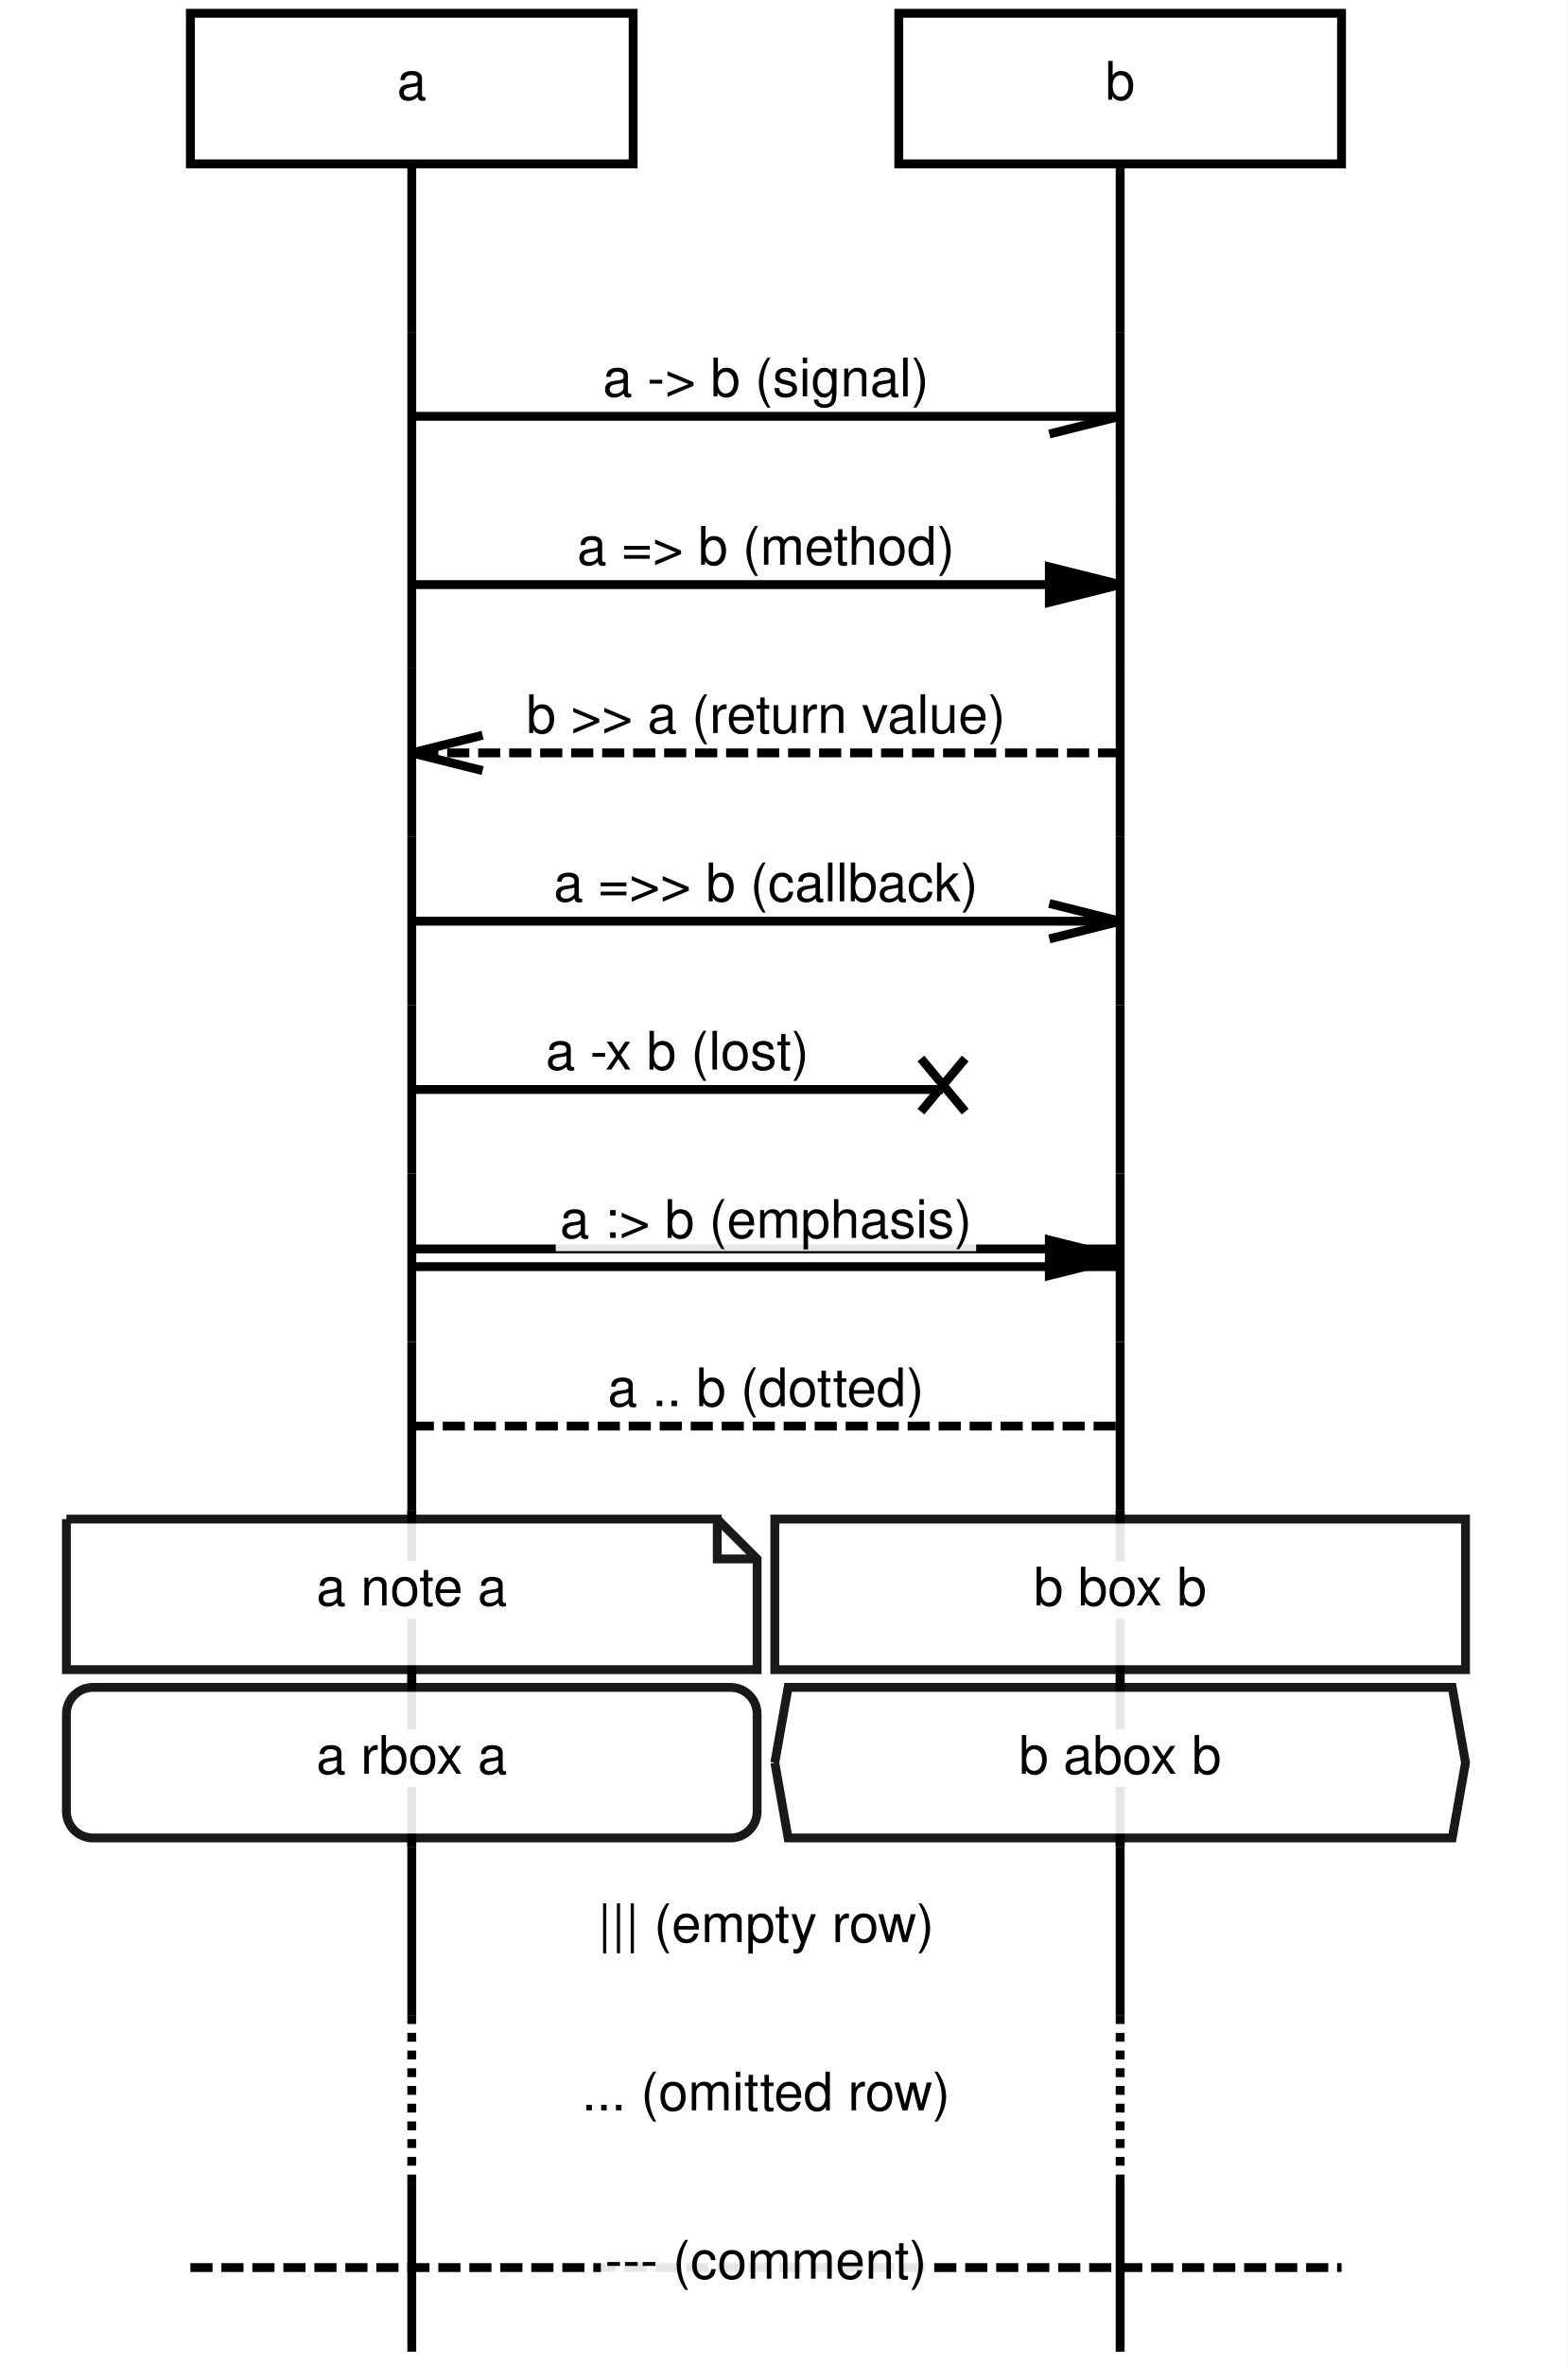
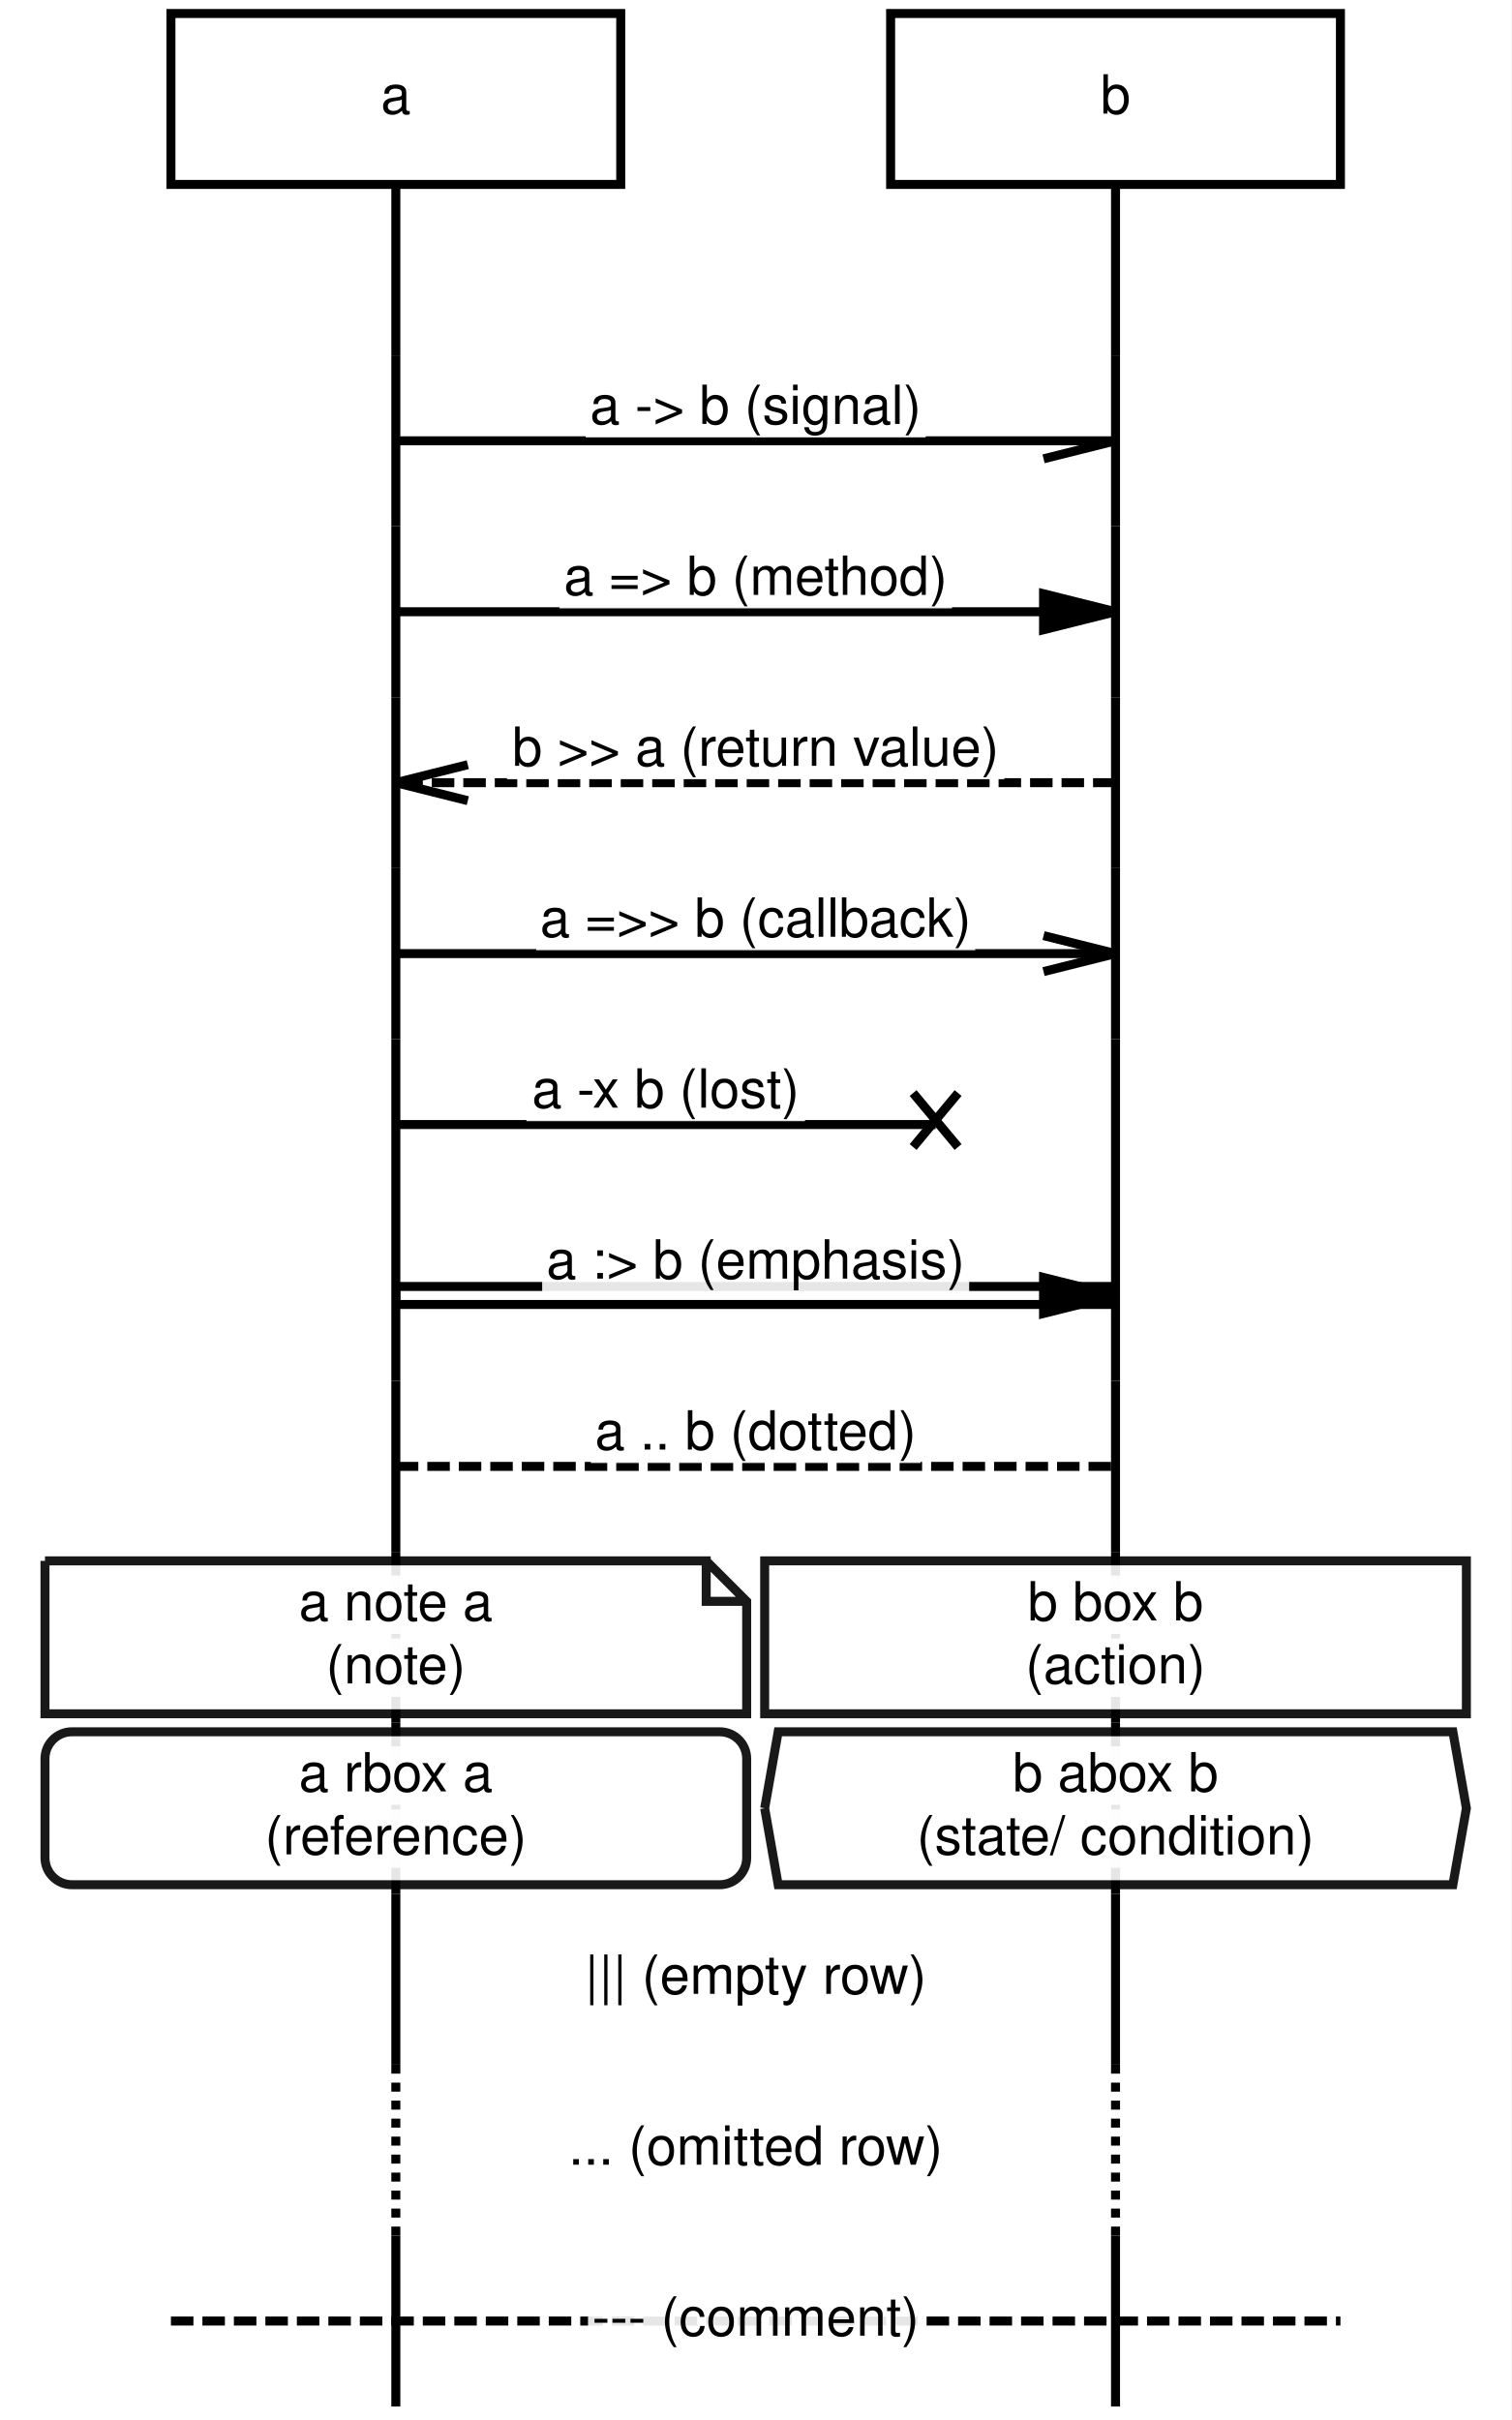
- <svg xmlns="http://www.w3.org/2000/svg" xmlns:xlink="http://www.w3.org/1999/xlink" height="534" width="354" id="svg_output" version="1.1">
+ <svg xmlns="http://www.w3.org/2000/svg" xmlns:xlink="http://www.w3.org/1999/xlink" height="538" width="336" id="mscgen_js$svg$__svg" version="1.1">
  <defs>
-     <style type="text/css">svg {     font-family: Helvetica, sans-serif;     font-size: 9pt;     background-color: white;     stroke : black;     color  : black; } rect {     fill: none;     stroke: black;     stroke-width: 2; } .bglayer {     fill:white;     stroke: white;     stroke-width: 0; } rect.textbg {     fill:white;     stroke:white;     stroke-width:0;     opacity: 0.9; } line {     stroke: black;     stroke-width: 2; } .arcrowomit {     stroke-dasharray: 2,2; } text {     color: inherit;     stroke: none;     text-anchor: middle; } text.entity {     text-decoration : underline; } text.anchor-start {     text-anchor: start; } path {     stroke : black;     stroke-width : 2;     fill : none; } .dotted {     stroke-dasharray: 5,2; } .arrow-marker {     overflow:visible; } .arrow-style { 	stroke : black;     stroke-dasharray : 100,1; /* 'none' should work, but doesn't in webkit */     stroke-width : 1; } .filled {     stroke:inherit;     fill:black; /* no-inherit */ } .signal {     marker-end : url(#signal); } .signal-both {     marker-end : url(#signal);     marker-start : url(#signal-l); } .method {     marker-end : url(#method); } .method-both {     marker-end : url(#method);     marker-start : url(#method-l); } .returnvalue {     stroke-dasharray: 5,2;     marker-end : url(#callback); } .returnvalue-both {     stroke-dasharray: 5,2;     marker-end : url(#callback);     marker-start : url(#callback-l); } .callback {     marker-end : url(#callback); } .callback-both {     marker-end : url(#callback);     marker-start : url(#callback-l); } .emphasised {     marker-end : url(#method); } .emphasised-both {     marker-end : url(#method);     marker-start : url(#method-l); } .lost {     marker-end : url(#lost); } .arcrowomit {     stroke-dasharray: 2,2; } .box {     /* fill: #ffc;  no-inherit */     fill : white;     opacity: 0.9; } .boxtext, .arctext {     font-size: 0.8em;     text-anchor: middle; } .comment {     stroke-dasharray: 5,2; }</style>
+     <style type="text/css">svg{  font-family:Helvetica,sans-serif;  font-size:9pt;  font-weight:normal;  font-style:normal;  text-decoration:none;  background-color:white;  stroke:black;  color:black;}rect{  fill:none;  stroke:black;  stroke-width: 2;}.bglayer{  fill:white;  stroke:white;  stroke-width:0;}rect.textbg{  fill:white;  stroke:white;  stroke-width:0;  opacity:0.9;}line{  stroke:black;  stroke-width:2;}.arcrowomit{  stroke-dasharray:2,2;}text{  color:inherit;  stroke:none;  text-anchor:middle;}text.entity{  text-decoration:underline;}text.anchor-start{  text-anchor:start;}path{  stroke:black;  color:black;  stroke-width:2;  fill:none;}.dotted{  stroke-dasharray:5,2;}.striped{  stroke-dasharray:10,5;}.arrow-marker{  overflow:visible;}.arrow-style{  stroke:black;  stroke-dasharray:100,1; /* 'none' should work, but doesn't in webkit */  stroke-width:1;}.filled{  stroke:inherit;  fill:black; /* no-inherit */}.arcrowomit{  stroke-dasharray:2,2;}.box{  /* fill: #ffc;  no-inherit */  fill:white;  opacity:0.9;}.boxtext, .arctext{  font-size:0.8em;  text-anchor:middle;}.comment{  stroke-dasharray:5,2;}.signal{  marker-end:url(#signal);}.signal-u{  marker-end:url(#signal-u);}.signal-both{  marker-end:url(#signal);  marker-start:url(#signal-l);}.signal-both-u{  marker-end:url(#signal-u);  marker-start:url(#signal-lu);}.signal-both-self{  marker-end:url(#signal-u);  marker-start:url(#signal-l);}.method{  marker-end:url(#method);}.method-both{  marker-end:url(#method);  marker-start:url(#method-l);}.returnvalue{  stroke-dasharray:5,2;  marker-end:url(#callback);}.returnvalue-both{  stroke-dasharray:5,2;  marker-end:url(#callback);  marker-start:url(#callback-l);}.callback{  marker-end:url(#callback);}.callback-both{  marker-end:url(#callback);  marker-start:url(#callback-l);}.emphasised{  marker-end:url(#method);}.emphasised-both{  marker-end:url(#method);  marker-start:url(#method-l);}.lost{  marker-end:url(#lost);}.inherit{  stroke:inherit;  color:inherit;}.inherit-fill{  fill:inherit;}.watermark{  stroke:black;  color:black;  fill:black;  font-size: 48pt;  font-weight:bold;  opacity:0.14;}</style>
    <marker markerHeight="10" markerWidth="10" markerUnits="strokeWidth" refY="3" refX="9" viewBox="0 0 10 10" class="arrow-marker" id="signal" orient="auto">
      <path class="arrow-style" d="M 9 3 l -8 2" />
    </marker>
+     <marker markerHeight="10" markerWidth="10" markerUnits="strokeWidth" refY="3" refX="9" viewBox="0 0 10 10" class="arrow-marker" id="signal-u" orient="auto">
+       <path class="arrow-style" d="M 9 3 l -8 -2" />
+     </marker>
    <marker markerHeight="10" markerWidth="10" markerUnits="strokeWidth" refY="3" refX="9" viewBox="0 0 10 10" class="arrow-marker" id="signal-l" orient="auto">
      <path class="arrow-style" d="M 9 3 l 8 2" />
    </marker>
+     <marker markerHeight="10" markerWidth="10" markerUnits="strokeWidth" refY="3" refX="9" viewBox="0 0 10 10" class="arrow-marker" id="signal-lu" orient="auto">
+       <path class="arrow-style" d="M 9 3 l 8 -2" />
+     </marker>
    <marker markerHeight="10" markerWidth="10" markerUnits="strokeWidth" refY="3" refX="9" viewBox="0 0 10 10" class="arrow-marker" id="method" orient="auto">
      <polygon class="filled arrow-style" points="1,1 9,3 1,5" />
    </marker>
    <marker markerHeight="10" markerWidth="10" markerUnits="strokeWidth" refY="3" refX="9" viewBox="0 0 10 10" class="arrow-marker" id="method-l" orient="auto">
      <polygon class="filled arrow-style" points="17,1 9,3 17,5" />
    </marker>
    <marker markerHeight="10" markerWidth="10" markerUnits="strokeWidth" refY="3" refX="9" viewBox="0 0 10 10" class="arrow-marker" id="callback" orient="auto">
      <path class="arrow-style" d="M 1 1 l 8 2 l -8 2" />
    </marker>
    <marker markerHeight="10" markerWidth="10" markerUnits="strokeWidth" refY="3" refX="9" viewBox="0 0 10 10" class="arrow-marker" id="callback-l" orient="auto">
      <path class="arrow-style" d="M 17 1 l -8 2 l 8 2" />
    </marker>
    <marker markerHeight="10" markerWidth="10" markerUnits="strokeWidth" refY="3" refX="9" viewBox="0 0 10 10" class="arrow-marker" id="lost" orient="auto">
      <path class="arrow-style" d="M6.5,-0.5 L11.5,5.5 M6.5,5.5 L11.5,-0.5" />
    </marker>
-     <g id="defs">
-       <g id="a">
-         <rect style="" height="34" width="100" />
-         <g id="a_txt">
-           <rect class="textbg" y="9.5" x="45.664" height="13" width="8.672" />
-           <text class="entity" y="19.501" x="50">
+     <g id="mscgen_js$svg$__svg__defs">
+       <g id="mscgen_js$svg$__svga">
+         <rect style="" height="38" width="100" />
+         <g id="mscgen_js$svg$__svga_txt">
+           <rect class="textbg" y="12.25" x="45.667" height="13" width="8.667" />
+           <text class="entity" y="22.25" x="50">
            <tspan>a</tspan>
          </text>
        </g>
      </g>
-       <g id="b">
-         <rect style="" height="34" width="100" />
-         <g id="b_txt">
-           <rect class="textbg" y="9.5" x="45.664" height="13" width="8.672" />
-           <text class="entity" y="19.501" x="50">
+       <g id="mscgen_js$svg$__svgb">
+         <rect style="" height="38" width="100" />
+         <g id="mscgen_js$svg$__svgb_txt">
+           <rect class="textbg" y="12.25" x="45.667" height="13" width="8.667" />
+           <text class="entity" y="22.25" x="50">
            <tspan>b</tspan>
          </text>
        </g>
      </g>
-       <g id="arcrow">
-         <line class="arcrow" y2="19" x2="50" y1="-19" x1="50" />
-         <line class="arcrow" y2="19" x2="210" y1="-19" x1="210" />
-       </g>
-       <g id="arcrowomit">
+       <g id="mscgen_js$svg$__svgarcrow">
+         <line class="mscgen_js$svg$__svgarcrow" y2="19" x2="50" y1="-19" x1="50" />
+         <line class="mscgen_js$svg$__svgarcrow" y2="19" x2="210" y1="-19" x1="210" />
+       </g>
+       <g id="mscgen_js$svg$__svg0_0">
+         <line class="signal" y2="0" x2="210" y1="0" x1="50" />
+         <g id="mscgen_js$svg$__svg0_0_txt">
+           <rect class="textbg" y="-13.75" x="92.208" height="13" width="75.583" />
+           <text y="-3.75" x="130">
+             <tspan>a -&gt; b  (signal)</tspan>
+           </text>
+           <rect class="textbg" height="0" width="0" />
+           <text y="10.25" x="130">
+             <tspan />
+           </text>
+         </g>
+       </g>
+       <g id="mscgen_js$svg$__svgarcrow_0">
+         <line class="arcrow" y2="19" x2="50" y1="-19" x1="50" />
+         <line class="arcrow" y2="19" x2="210" y1="-19" x1="210" />
+       </g>
+       <g id="mscgen_js$svg$__svg1_0">
+         <line class="method" y2="0" x2="210" y1="0" x1="50" />
+         <g id="mscgen_js$svg$__svg1_0_txt">
+           <rect class="textbg" y="-13.75" x="86.358" height="13" width="87.283" />
+           <text y="-3.75" x="130">
+             <tspan>a =&gt; b  (method)</tspan>
+           </text>
+           <rect class="textbg" height="0" width="0" />
+           <text y="10.25" x="130">
+             <tspan />
+           </text>
+         </g>
+       </g>
+       <g id="mscgen_js$svg$__svgarcrow_1">
+         <line class="arcrow" y2="19" x2="50" y1="-19" x1="50" />
+         <line class="arcrow" y2="19" x2="210" y1="-19" x1="210" />
+       </g>
+       <g id="mscgen_js$svg$__svg2_0">
+         <line class="returnvalue" y2="0" x2="50" y1="0" x1="210" />
+         <g id="mscgen_js$svg$__svg2_0_txt">
+           <rect class="textbg" y="-13.75" x="74.708" height="13" width="110.583" />
+           <text y="-3.75" x="130">
+             <tspan>b &gt;&gt; a  (return value)</tspan>
+           </text>
+           <rect class="textbg" height="0" width="0" />
+           <text y="10.25" x="130">
+             <tspan />
+           </text>
+         </g>
+       </g>
+       <g id="mscgen_js$svg$__svgarcrow_2">
+         <line class="arcrow" y2="19" x2="50" y1="-19" x1="50" />
+         <line class="arcrow" y2="19" x2="210" y1="-19" x1="210" />
+       </g>
+       <g id="mscgen_js$svg$__svg3_0">
+         <line class="callback" y2="0" x2="210" y1="0" x1="50" />
+         <g id="mscgen_js$svg$__svg3_0_txt">
+           <rect class="textbg" y="-13.75" x="81.2" height="13" width="97.6" />
+           <text y="-3.75" x="130">
+             <tspan>a =&gt;&gt; b (callback)</tspan>
+           </text>
+           <rect class="textbg" height="0" width="0" />
+           <text y="10.25" x="130">
+             <tspan />
+           </text>
+         </g>
+       </g>
+       <g id="mscgen_js$svg$__svgarcrow_3">
+         <line class="arcrow" y2="19" x2="50" y1="-19" x1="50" />
+         <line class="arcrow" y2="19" x2="210" y1="-19" x1="210" />
+       </g>
+       <g id="mscgen_js$svg$__svg4_0">
+         <line class="lost" y2="0" x2="170" y1="0" x1="50" />
+         <g id="mscgen_js$svg$__svg4_0_txt">
+           <rect class="textbg" y="-13.75" x="79.033" height="13" width="61.933" />
+           <text y="-3.75" x="110">
+             <tspan>a -x b  (lost)</tspan>
+           </text>
+           <rect class="textbg" height="0" width="0" />
+           <text y="10.25" x="110">
+             <tspan />
+           </text>
+         </g>
+       </g>
+       <g id="mscgen_js$svg$__svgarcrow_4">
+         <line class="arcrow" y2="19" x2="50" y1="-19" x1="50" />
+         <line class="arcrow" y2="19" x2="210" y1="-19" x1="210" />
+       </g>
+       <g id="mscgen_js$svg$__svg5_0">
+         <path class="emphasised" d="M50,0l1,0M50,-2 l160,0M50,2 l160,0M209,0l1,0" />
+         <g id="mscgen_js$svg$__svg5_0_txt">
+           <rect class="textbg" y="-13.75" x="82.533" height="13" width="94.933" />
+           <text y="-3.75" x="130">
+             <tspan>a :&gt; b  (emphasis)</tspan>
+           </text>
+           <rect class="textbg" height="0" width="0" />
+           <text y="10.25" x="130">
+             <tspan />
+           </text>
+         </g>
+       </g>
+       <g id="mscgen_js$svg$__svgarcrow_5">
+         <line class="arcrow" y2="19" x2="50" y1="-19" x1="50" />
+         <line class="arcrow" y2="19" x2="210" y1="-19" x1="210" />
+       </g>
+       <g id="mscgen_js$svg$__svg6_0">
+         <line class="dotted" y2="0" x2="210" y1="0" x1="50" />
+         <g id="mscgen_js$svg$__svg6_0_txt">
+           <rect class="textbg" y="-13.75" x="93.35" height="13" width="73.3" />
+           <text y="-3.75" x="130">
+             <tspan>a .. b  (dotted)</tspan>
+           </text>
+           <rect class="textbg" height="0" width="0" />
+           <text y="10.25" x="130">
+             <tspan />
+           </text>
+         </g>
+       </g>
+       <g id="mscgen_js$svg$__svgarcrow_6">
+         <line class="arcrow" y2="19" x2="50" y1="-19" x1="50" />
+         <line class="arcrow" y2="19" x2="210" y1="-19" x1="210" />
+       </g>
+       <g id="mscgen_js$svg$__svg7_0">
+         <path style="" class="box" d="M-28,-17l147,0 l0,9 l9,0 m-9,-9 l9,9 l0,25 l-156,0 l0,-34 " />
+         <g id="mscgen_js$svg$__svg7_0_txt">
+           <rect class="textbg" y="-13.75" x="27.333" height="13" width="45.333" />
+           <text y="-3.75" x="50">
+             <tspan>a note a</tspan>
+           </text>
+           <rect class="textbg" y="0.25" x="33.35" height="13" width="33.3" />
+           <text y="10.25" x="50">
+             <tspan>(note)</tspan>
+           </text>
+         </g>
+       </g>
+       <g id="mscgen_js$svg$__svg7_1">
+         <rect style="" class="box" y="-17" x="132" height="34" width="156" />
+         <g id="mscgen_js$svg$__svg7_1_txt">
+           <rect class="textbg" y="-13.75" x="189.333" height="13" width="41.333" />
+           <text y="-3.75" x="210">
+             <tspan>b box b</tspan>
+           </text>
+           <rect class="textbg" y="0.25" x="189.025" height="13" width="41.95" />
+           <text y="10.25" x="210">
+             <tspan>(action)</tspan>
+           </text>
+         </g>
+       </g>
+       <g id="mscgen_js$svg$__svgarcrow_7">
+         <line class="arcrow" y2="19" x2="50" y1="-19" x1="50" />
+         <line class="arcrow" y2="19" x2="210" y1="-19" x1="210" />
+       </g>
+       <g id="mscgen_js$svg$__svg8_0">
+         <rect style="" class="box" ry="6" rx="6" y="-17" x="-28" height="34" width="156" />
+         <g id="mscgen_js$svg$__svg8_0_txt">
+           <rect class="textbg" y="-13.75" x="27.342" height="13" width="45.317" />
+           <text y="-3.75" x="50">
+             <tspan>a rbox a</tspan>
+           </text>
+           <rect class="textbg" y="0.25" x="19.7" height="13" width="60.6" />
+           <text y="10.25" x="50">
+             <tspan>(reference)</tspan>
+           </text>
+         </g>
+       </g>
+       <g id="mscgen_js$svg$__svg8_1">
+         <path style="" class="box" d="M132,0l3, -17l150,0l3,17l-3,17l-150,0 l-3,-17" />
+         <g id="mscgen_js$svg$__svg8_1_txt">
+           <rect class="textbg" y="-13.75" x="186" height="13" width="48" />
+           <text y="-3.75" x="210">
+             <tspan>b abox b</tspan>
+           </text>
+           <rect class="textbg" y="0.25" x="164.7" height="13" width="90.6" />
+           <text y="10.25" x="210">
+             <tspan>(state/ condition)</tspan>
+           </text>
+         </g>
+       </g>
+       <g id="mscgen_js$svg$__svgarcrow_8">
+         <line class="arcrow" y2="19" x2="50" y1="-19" x1="50" />
+         <line class="arcrow" y2="19" x2="210" y1="-19" x1="210" />
+       </g>
+       <g id="mscgen_js$svg$__svg9_0">
+         <g id="mscgen_js$svg$__svg9_0">
+           <rect class="textbg" y="-6.75" x="91.033" height="13" width="77.933" />
+           <text y="3.25" x="130">
+             <tspan>||| (empty row)</tspan>
+           </text>
+         </g>
+       </g>
+       <g id="mscgen_js$svg$__svgarcrow_9">
+         <line class="arcrow" y2="19" x2="50" y1="-19" x1="50" />
+         <line class="arcrow" y2="19" x2="210" y1="-19" x1="210" />
+       </g>
+       <g id="mscgen_js$svg$__svg10_0">
+         <g id="mscgen_js$svg$__svg10_0">
+           <rect class="textbg" y="-6.75" x="87.383" height="13" width="85.233" />
+           <text y="3.25" x="130">
+             <tspan>... (omitted row)</tspan>
+           </text>
+         </g>
+       </g>
+       <g id="mscgen_js$svg$__svgarcrow_10">
        <line class="arcrowomit" y2="19" x2="50" y1="-19" x1="50" />
        <line class="arcrowomit" y2="19" x2="210" y1="-19" x1="210" />
      </g>
-       <g id="0_0">
-         <line class="signal" y2="0" x2="210" y1="0" x1="50" />
-         <g id="0_0_txt">
-           <rect class="textbg" y="-14.5" x="92.195" height="13" width="75.609" />
-           <text y="-4.501" x="130">
-             <tspan>a -&gt; b  (signal)</tspan>
-           </text>
-           <rect class="textbg" height="0" width="0" />
-           <text y="10.503" x="130">
-             <tspan />
-           </text>
-         </g>
-       </g>
-       <g id="1_0">
-         <line class="method" y2="0" x2="210" y1="0" x1="50" />
-         <g id="1_0_txt">
-           <rect class="textbg" y="-14.5" x="86.352" height="13" width="87.297" />
-           <text y="-4.501" x="130">
-             <tspan>a =&gt; b  (method)</tspan>
-           </text>
-           <rect class="textbg" height="0" width="0" />
-           <text y="10.503" x="130">
-             <tspan />
-           </text>
-         </g>
-       </g>
-       <g id="2_0">
-         <line class="returnvalue" y2="0" x2="50" y1="0" x1="210" />
-         <g id="2_0_txt">
-           <rect class="textbg" y="-14.5" x="74.695" height="13" width="110.609" />
-           <text y="-4.501" x="130">
-             <tspan>b &gt;&gt; a  (return value)</tspan>
-           </text>
-           <rect class="textbg" height="0" width="0" />
-           <text y="10.503" x="130">
-             <tspan />
-           </text>
-         </g>
-       </g>
-       <g id="3_0">
-         <line class="callback" y2="0" x2="210" y1="0" x1="50" />
-         <g id="3_0_txt">
-           <rect class="textbg" y="-14.5" x="81.188" height="13" width="97.625" />
-           <text y="-4.501" x="130">
-             <tspan>a =&gt;&gt; b (callback)</tspan>
-           </text>
-           <rect class="textbg" height="0" width="0" />
-           <text y="10.503" x="130">
-             <tspan />
-           </text>
-         </g>
-       </g>
-       <g id="4_0">
-         <line class="lost" y2="0" x2="170" y1="0" x1="50" />
-         <g id="4_0_txt">
-           <rect class="textbg" y="-14.5" x="79.031" height="13" width="61.938" />
-           <text y="-4.501" x="110">
-             <tspan>a -x b  (lost)</tspan>
-           </text>
-           <rect class="textbg" height="0" width="0" />
-           <text y="10.503" x="110">
-             <tspan />
-           </text>
-         </g>
-       </g>
-       <g id="5_0">
-         <path class="emphasised" d="M50,0l1,0M50,-2 l160,0M50,2 l160,0M209,0l1,0" />
-         <g id="5_0_txt">
-           <rect class="textbg" y="-14.5" x="82.523" height="13" width="94.953" />
-           <text y="-4.501" x="130">
-             <tspan>a :&gt; b  (emphasis)</tspan>
-           </text>
-           <rect class="textbg" height="0" width="0" />
-           <text y="10.503" x="130">
-             <tspan />
-           </text>
-         </g>
-       </g>
-       <g id="6_0">
-         <line class="dotted" y2="0" x2="210" y1="0" x1="50" />
-         <g id="6_0_txt">
-           <rect class="textbg" y="-14.5" x="93.352" height="13" width="73.297" />
-           <text y="-4.501" x="130">
-             <tspan>a .. b  (dotted)</tspan>
-           </text>
-           <rect class="textbg" height="0" width="0" />
-           <text y="10.503" x="130">
-             <tspan />
-           </text>
-         </g>
-       </g>
-       <g id="7_0">
-         <path style="" class="box" d="M-28,-17l147,0 l0,9 l9,0 m-9,-9 l9,9 l0,25 l-156,0 l0,-34 " />
-         <g id="7_0_txt">
-           <rect class="textbg" y="-7.5" x="27.328" height="13" width="45.344" />
-           <text y="2.501" x="50">
-             <tspan>a note a</tspan>
-           </text>
-         </g>
-       </g>
-       <g id="7_1">
-         <rect style="" class="box" y="-17" x="132" height="34" width="156" />
-         <g id="7_1_txt">
-           <rect class="textbg" y="-7.5" x="189.328" height="13" width="41.344" />
-           <text y="2.501" x="210">
-             <tspan>b box b</tspan>
-           </text>
-         </g>
-       </g>
-       <g id="8_0">
-         <rect style="" class="box" ry="6" rx="6" y="-17" x="-28" height="34" width="156" />
-         <g id="8_0_txt">
-           <rect class="textbg" y="-7.5" x="27.336" height="13" width="45.328" />
-           <text y="2.501" x="50">
-             <tspan>a rbox a</tspan>
-           </text>
-         </g>
-       </g>
-       <g id="8_1">
-         <path style="" class="box" d="M132,0l3, -17l150,0l3,17l-3,17l-150,0 l-3,-17" />
-         <g id="8_1_txt">
-           <rect class="textbg" y="-7.5" x="185.992" height="13" width="48.016" />
-           <text y="2.501" x="210">
-             <tspan>b abox b</tspan>
-           </text>
-         </g>
-       </g>
-       <g id="9_0">
-         <g id="9_0">
-           <rect class="textbg" y="-7.5" x="91.039" height="13" width="77.922" />
-           <text y="2.501" x="130">
-             <tspan>||| (empty row)</tspan>
-           </text>
-         </g>
-       </g>
-       <g id="10_0">
-         <g id="10_0">
-           <rect class="textbg" y="-7.5" x="87.383" height="13" width="85.234" />
-           <text y="2.501" x="130">
-             <tspan>... (omitted row)</tspan>
-           </text>
-         </g>
-       </g>
-       <g id="11_0">
+       <g id="mscgen_js$svg$__svg11_0">
        <line class="dotted" y2="0" x2="260" y1="0" x1="0" />
-         <g id="11_0_txt">
-           <g id="11_0_txt">
-             <rect class="textbg" y="-7.5" x="92.719" height="13" width="74.562" />
-             <text y="2.501" x="130">
-               <tspan>--- (comment) </tspan>
+         <g id="mscgen_js$svg$__svg11_0_txt">
+           <g id="mscgen_js$svg$__svg11_0_txt">
+             <rect class="textbg" y="-6.75" x="92.725" height="13" width="74.55" />
+             <text y="3.25" x="130">
+               <tspan>--- (comment)</tspan>
            </text>
          </g>
        </g>
      </g>
+       <g id="mscgen_js$svg$__svgarcrow_11">
+         <line class="arcrow" y2="19" x2="50" y1="-19" x1="50" />
+         <line class="arcrow" y2="19" x2="210" y1="-19" x1="210" />
+       </g>
    </g>
  </defs>
-   <g transform="translate(43,3) scale(1,1)" id="body">
-     <g id="__background">
-       <rect class="bglayer" y="-3" x="-43" height="534" width="354" />
-     </g>
-     <g id="sequence">
-       <use xlink:href="#a" y="0" x="0" />
-       <use xlink:href="#b" y="0" x="160" />
-       <use xlink:href="#arcrow" y="53" x="0" />
-       <use xlink:href="#arcrow" y="91" x="0" />
-       <use xlink:href="#0_0" y="91" x="0" />
-       <use xlink:href="#arcrow" y="129" x="0" />
-       <use xlink:href="#1_0" y="129" x="0" />
-       <use xlink:href="#arcrow" y="167" x="0" />
-       <use xlink:href="#2_0" y="167" x="0" />
-       <use xlink:href="#arcrow" y="205" x="0" />
-       <use xlink:href="#3_0" y="205" x="0" />
-       <use xlink:href="#arcrow" y="243" x="0" />
-       <use xlink:href="#4_0" y="243" x="0" />
-       <use xlink:href="#arcrow" y="281" x="0" />
-       <use xlink:href="#5_0" y="281" x="0" />
-       <use xlink:href="#arcrow" y="319" x="0" />
-       <use xlink:href="#6_0" y="319" x="0" />
-       <use xlink:href="#arcrow" y="357" x="0" />
-       <use xlink:href="#arcrow" y="357" x="0" />
-       <use xlink:href="#arcrow" y="395" x="0" />
-       <use xlink:href="#arcrow" y="395" x="0" />
-       <use xlink:href="#arcrow" y="433" x="0" />
-       <use xlink:href="#9_0" y="433" x="0" />
-       <use xlink:href="#arcrowomit" y="471" x="0" />
-       <use xlink:href="#10_0" y="471" x="0" />
-       <use xlink:href="#arcrow" y="509" x="0" />
-       <use xlink:href="#11_0" y="509" x="0" />
-     </g>
-     <g id="notelayer">
-       <use xlink:href="#7_0" y="357" x="0" />
-       <use xlink:href="#7_1" y="357" x="0" />
-       <use xlink:href="#8_0" y="395" x="0" />
-       <use xlink:href="#8_1" y="395" x="0" />
-     </g>
+   <g transform="translate(38,3) scale(1,1)" id="mscgen_js$svg$__svg__body">
+     <g id="mscgen_js$svg$__svg__background">
+       <rect class="bglayer" y="-3" x="-38" height="538" width="336" />
+     </g>
+     <g id="mscgen_js$svg$__svg__arcspanlayer" />
+     <g id="mscgen_js$svg$__svg__lifelinelayer">
+       <use xlink:href="#mscgen_js$svg$__svgarcrow" y="57" x="0" />
+       <use xlink:href="#mscgen_js$svg$__svgarcrow_0" y="95" x="0" />
+       <use xlink:href="#mscgen_js$svg$__svgarcrow_1" y="133" x="0" />
+       <use xlink:href="#mscgen_js$svg$__svgarcrow_2" y="171" x="0" />
+       <use xlink:href="#mscgen_js$svg$__svgarcrow_3" y="209" x="0" />
+       <use xlink:href="#mscgen_js$svg$__svgarcrow_4" y="247" x="0" />
+       <use xlink:href="#mscgen_js$svg$__svgarcrow_5" y="285" x="0" />
+       <use xlink:href="#mscgen_js$svg$__svgarcrow_6" y="323" x="0" />
+       <use xlink:href="#mscgen_js$svg$__svgarcrow_7" y="361" x="0" />
+       <use xlink:href="#mscgen_js$svg$__svgarcrow_8" y="399" x="0" />
+       <use xlink:href="#mscgen_js$svg$__svgarcrow_9" y="437" x="0" />
+       <use xlink:href="#mscgen_js$svg$__svgarcrow_10" y="475" x="0" />
+       <use xlink:href="#mscgen_js$svg$__svgarcrow_11" y="513" x="0" />
+     </g>
+     <g id="mscgen_js$svg$__svg__sequencelayer">
+       <use xlink:href="#mscgen_js$svg$__svga" y="0" x="0" />
+       <use xlink:href="#mscgen_js$svg$__svgb" y="0" x="160" />
+       <use xlink:href="#mscgen_js$svg$__svg0_0" y="95" x="0" />
+       <use xlink:href="#mscgen_js$svg$__svg1_0" y="133" x="0" />
+       <use xlink:href="#mscgen_js$svg$__svg2_0" y="171" x="0" />
+       <use xlink:href="#mscgen_js$svg$__svg3_0" y="209" x="0" />
+       <use xlink:href="#mscgen_js$svg$__svg4_0" y="247" x="0" />
+       <use xlink:href="#mscgen_js$svg$__svg5_0" y="285" x="0" />
+       <use xlink:href="#mscgen_js$svg$__svg6_0" y="323" x="0" />
+       <use xlink:href="#mscgen_js$svg$__svg9_0" y="437" x="0" />
+       <use xlink:href="#mscgen_js$svg$__svg10_0" y="475" x="0" />
+       <use xlink:href="#mscgen_js$svg$__svg11_0" y="513" x="0" />
+     </g>
+     <g id="mscgen_js$svg$__svg__notelayer">
+       <use xlink:href="#mscgen_js$svg$__svg7_0" y="361" x="0" />
+       <use xlink:href="#mscgen_js$svg$__svg7_1" y="361" x="0" />
+       <use xlink:href="#mscgen_js$svg$__svg8_0" y="399" x="0" />
+       <use xlink:href="#mscgen_js$svg$__svg8_1" y="399" x="0" />
+     </g>
+     <g id="mscgen_js$svg$__svg__watermark" />
  </g>
</svg>
